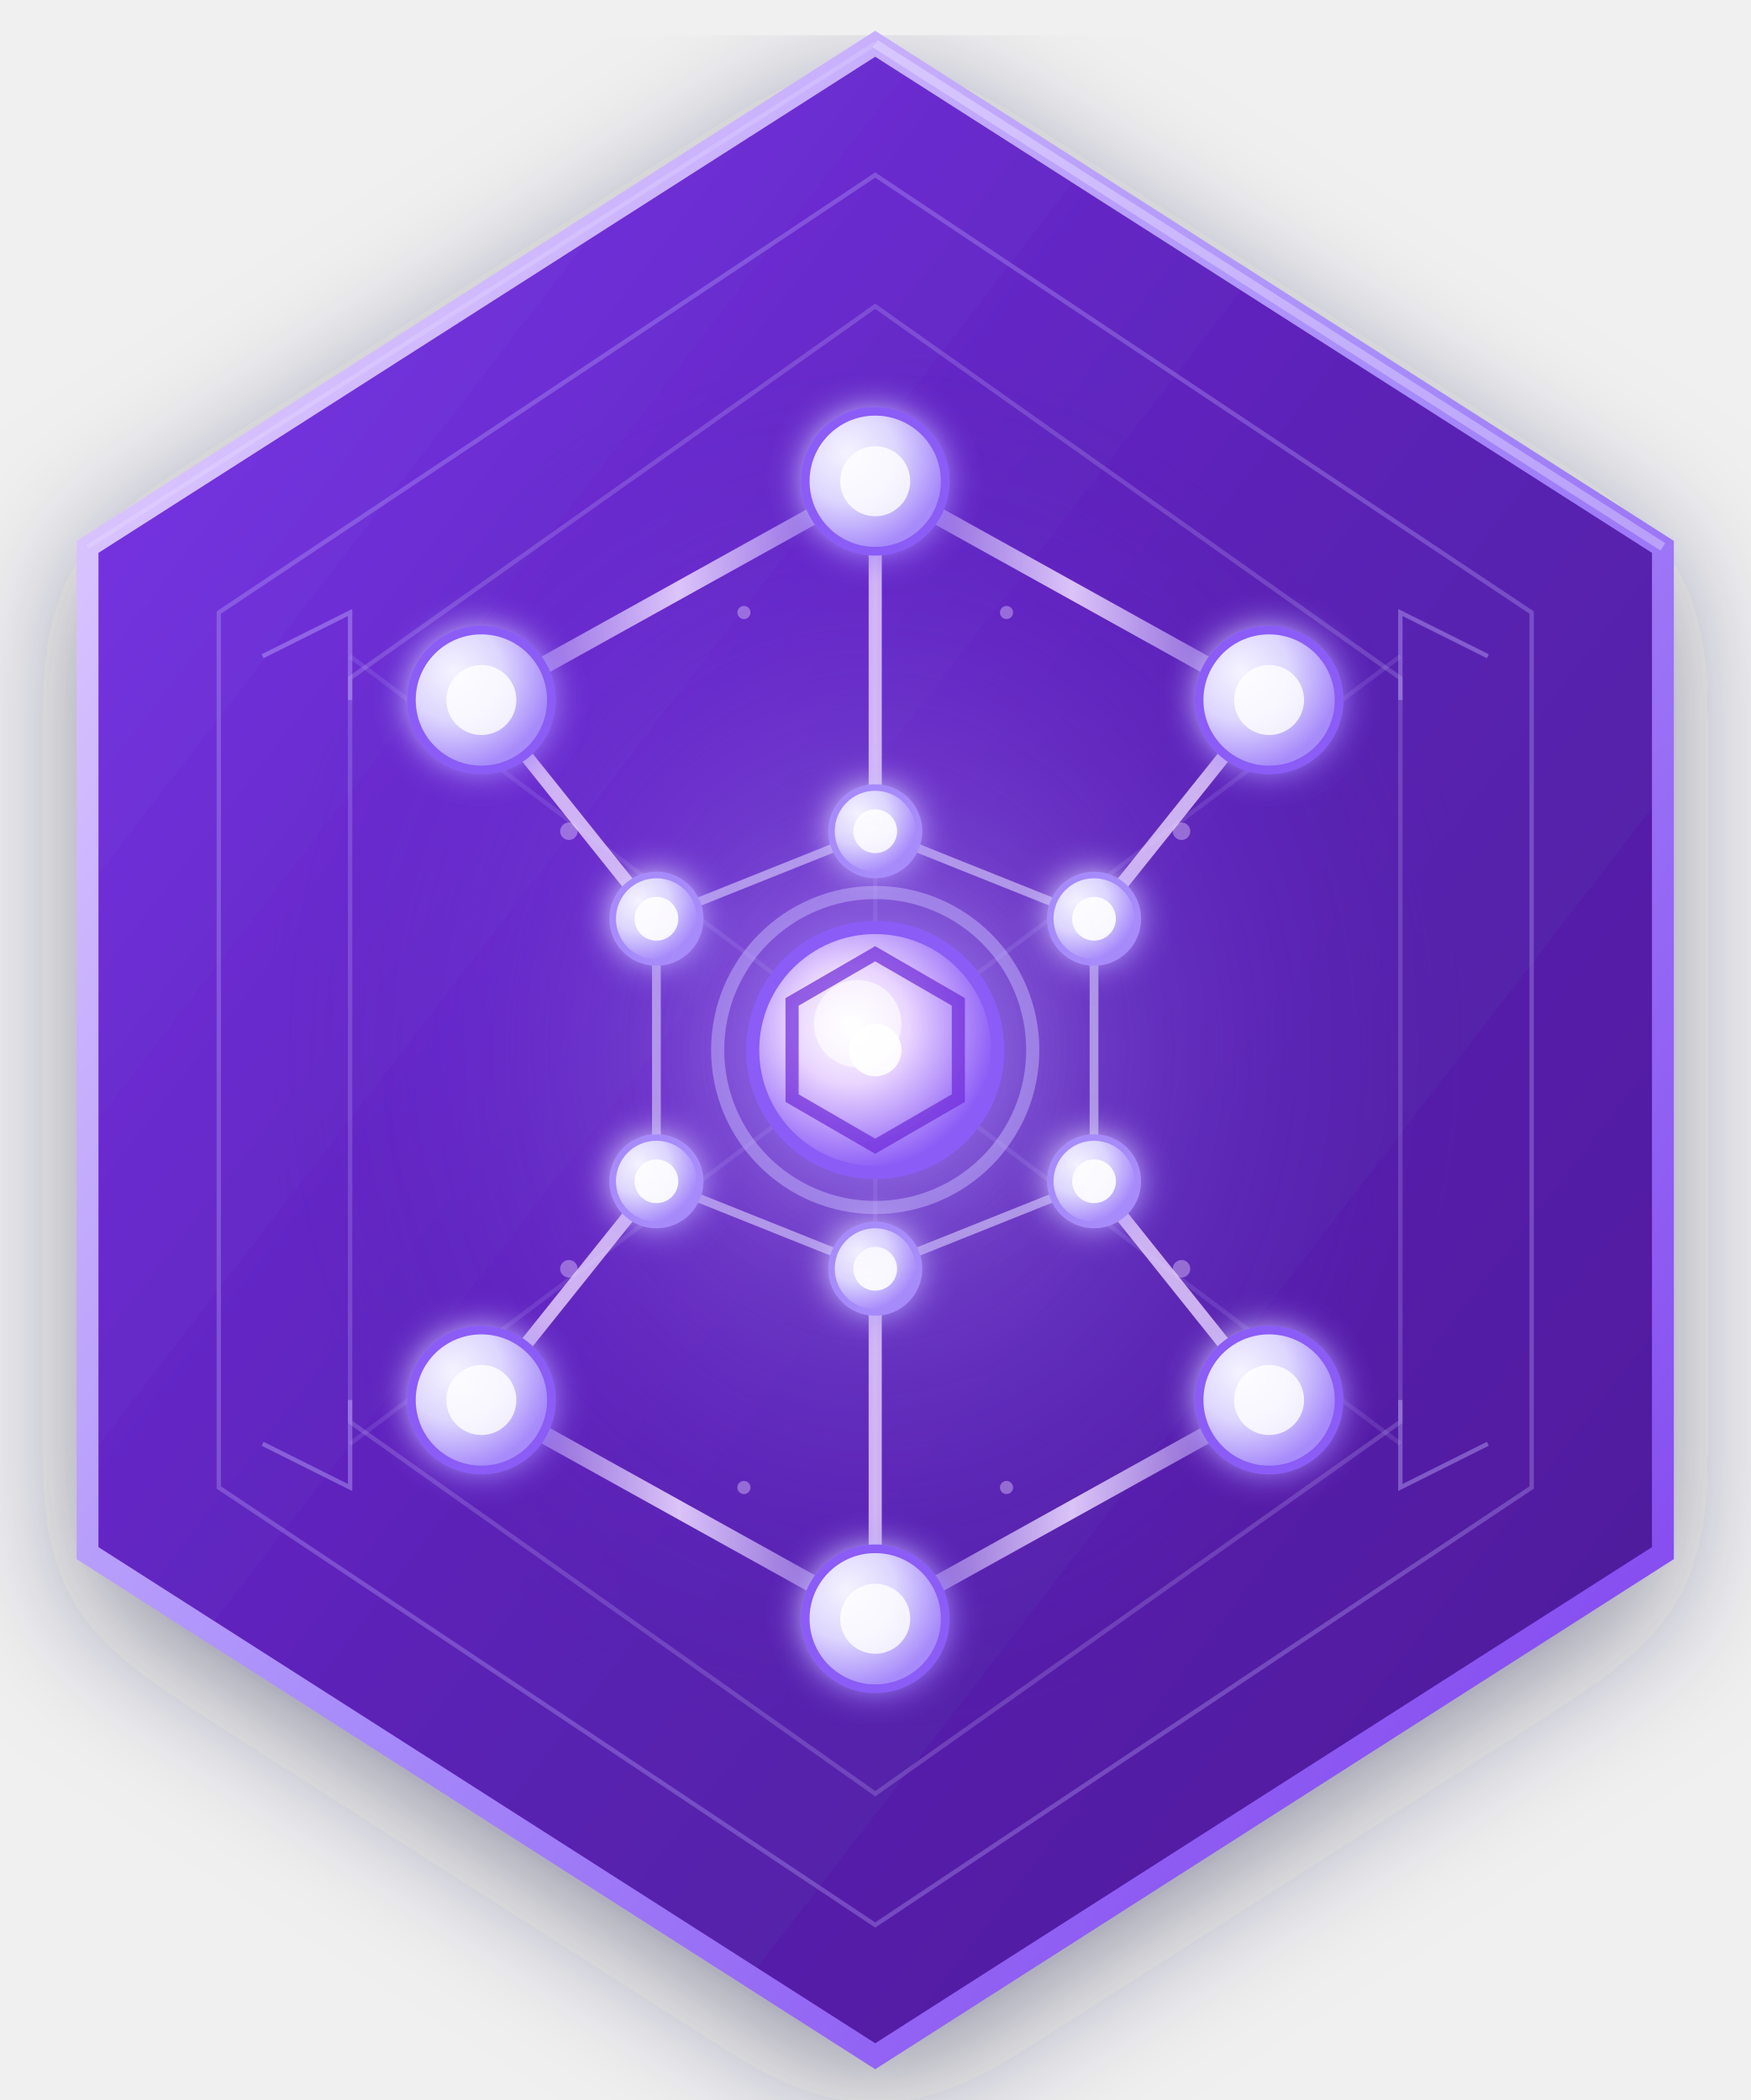
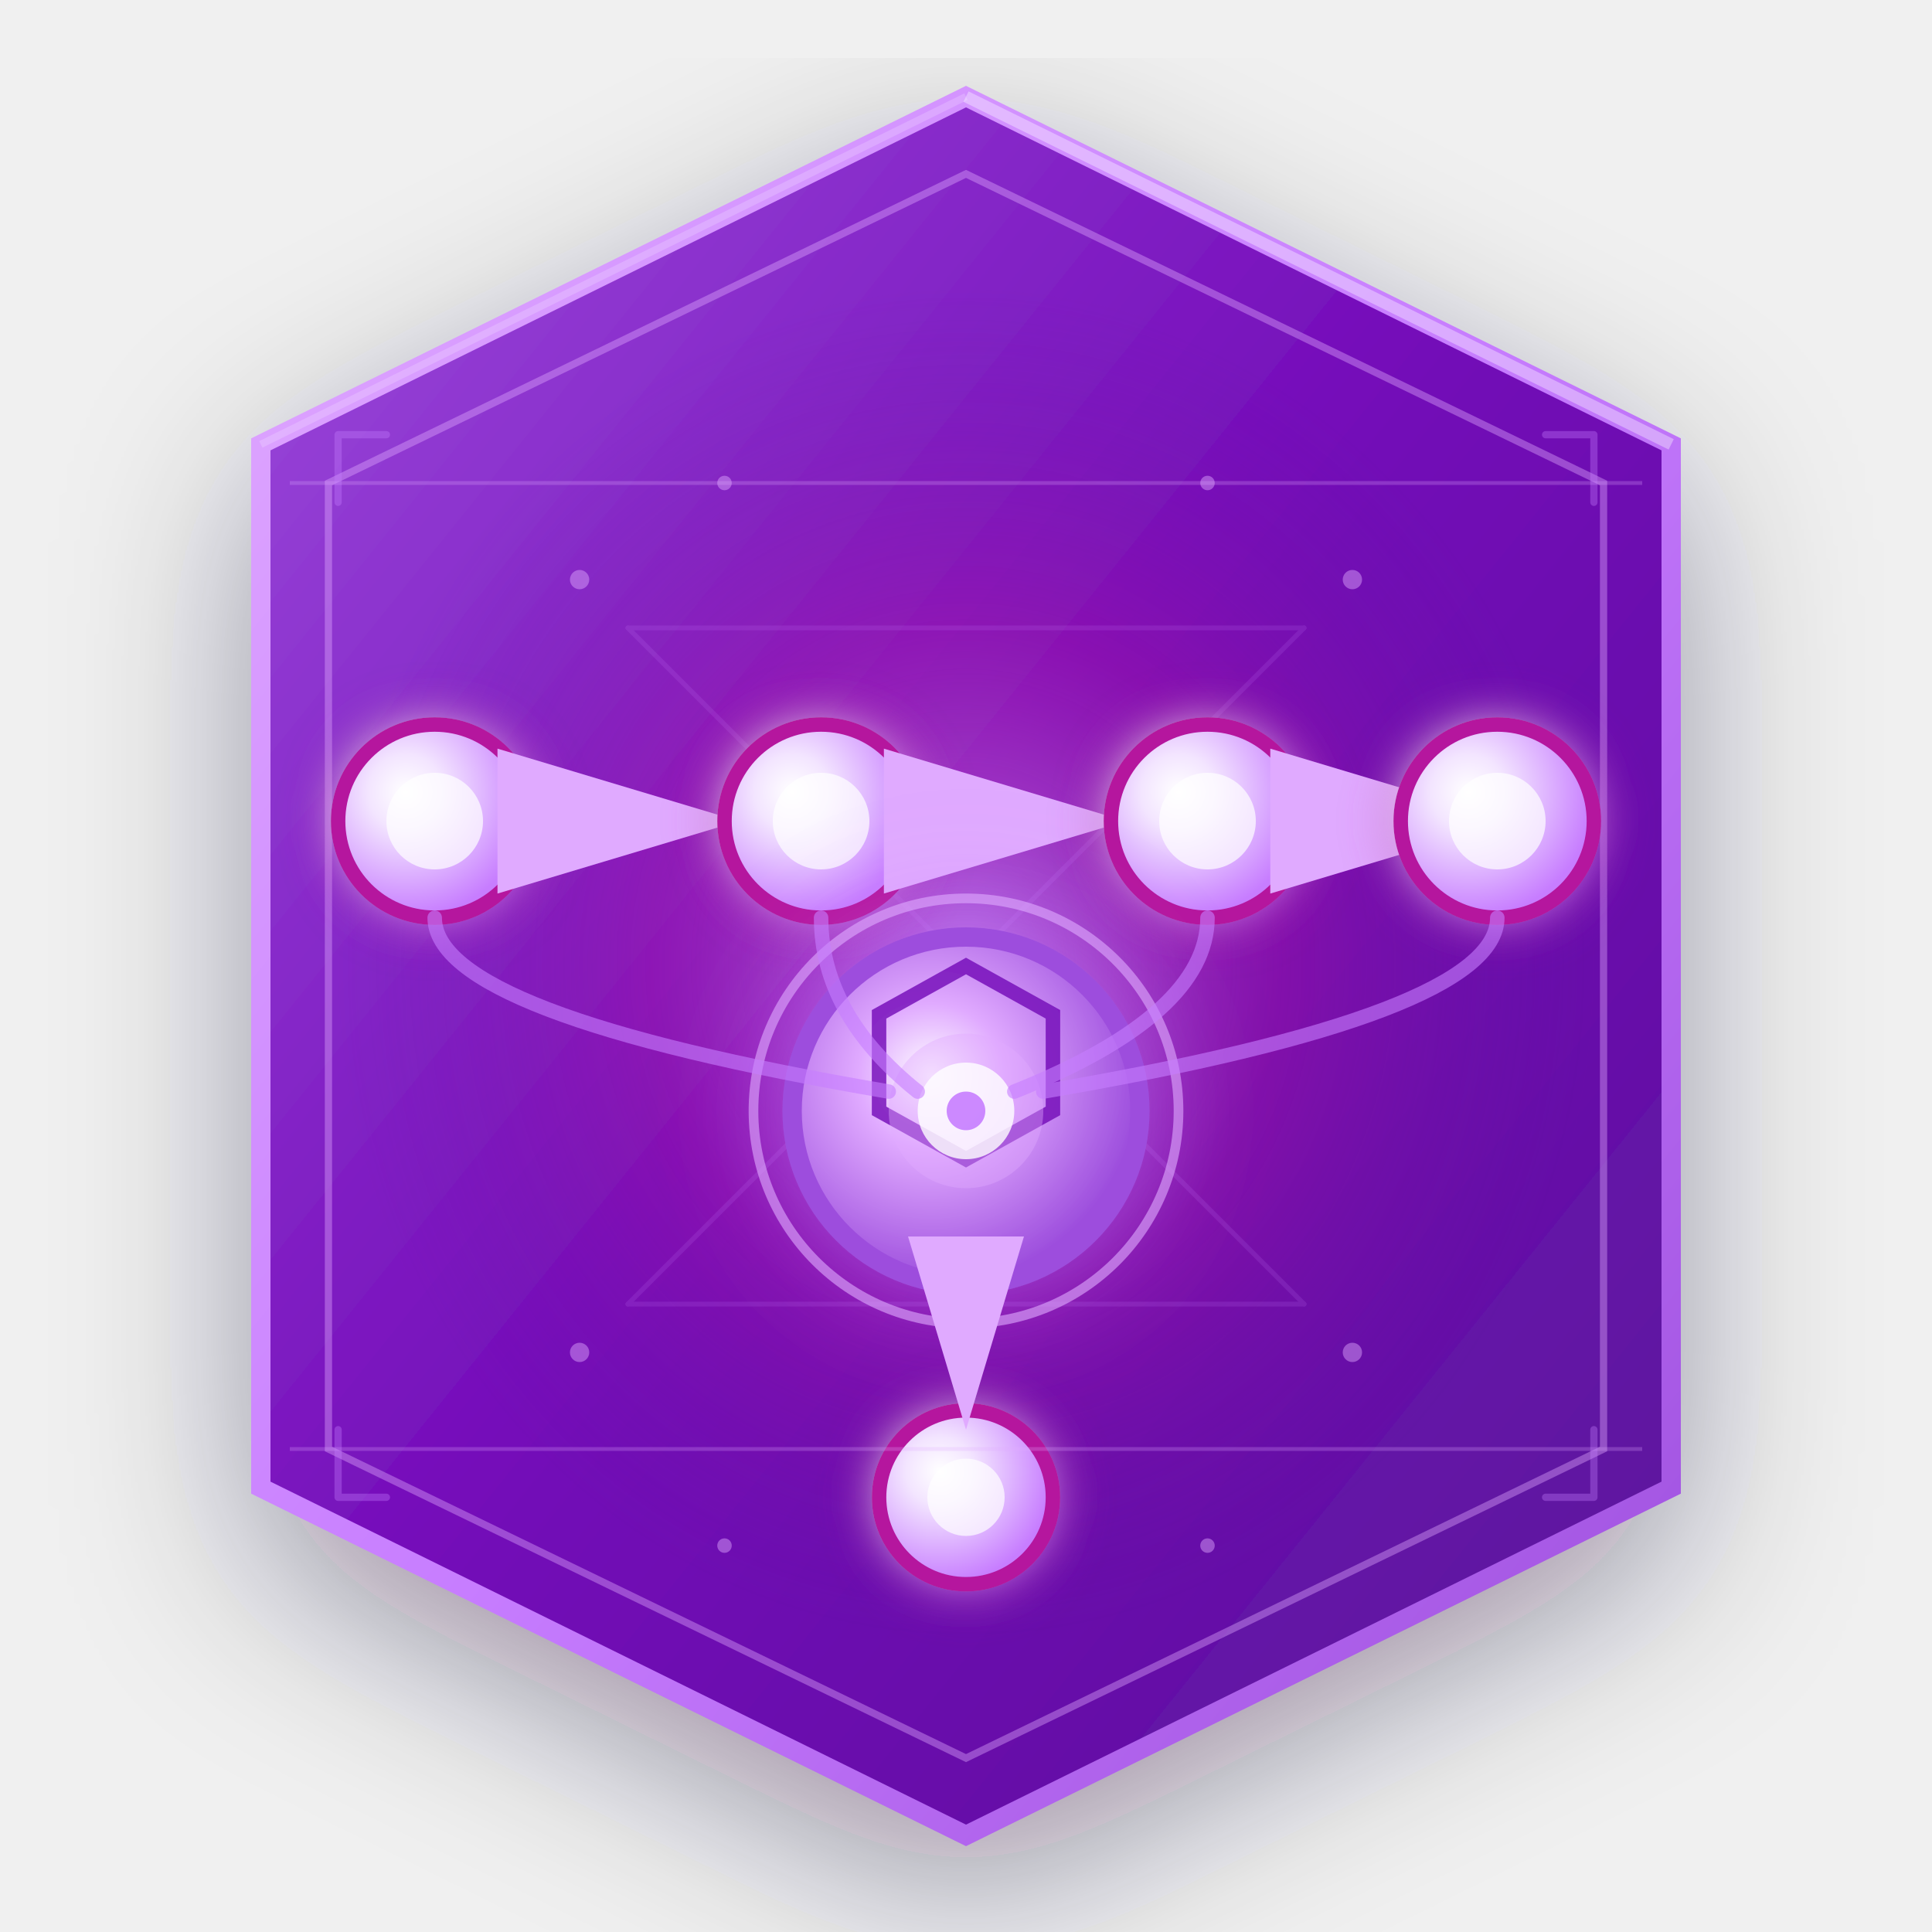
- <svg xmlns="http://www.w3.org/2000/svg" width="200" height="240" viewBox="0 0 200 240">
+ <svg xmlns="http://www.w3.org/2000/svg" width="200" height="200" viewBox="0 0 200 200">
  <defs>
    <linearGradient id="hexGradient" x1="0%" y1="0%" x2="100%" y2="100%">
-       <stop offset="0%" stop-color="#7C3AED" />
-       <stop offset="50%" stop-color="#5B21B6" />
-       <stop offset="100%" stop-color="#4C1D95" />
+       <stop offset="0%" stop-color="#9D4EDD" />
+       <stop offset="50%" stop-color="#7209B7" />
+       <stop offset="100%" stop-color="#5A189A" />
    </linearGradient>
    <linearGradient id="edgeGradient" x1="0%" y1="0%" x2="100%" y2="100%">
-       <stop offset="0%" stop-color="#E9D5FF" />
-       <stop offset="50%" stop-color="#A78BFA" />
-       <stop offset="100%" stop-color="#7C3AED" />
+       <stop offset="0%" stop-color="#E0AAFF" />
+       <stop offset="50%" stop-color="#C77DFF" />
+       <stop offset="100%" stop-color="#9D4EDD" />
    </linearGradient>
-     <radialGradient id="innerGlow" cx="50%" cy="50%" r="50%">
-       <stop offset="0%" stop-color="#C4B5FD" stop-opacity="0.4" />
-       <stop offset="70%" stop-color="#7C3AED" stop-opacity="0.1" />
-       <stop offset="100%" stop-color="#4C1D95" stop-opacity="0" />
+     <radialGradient id="centerGlow" cx="50%" cy="50%" r="50%">
+       <stop offset="0%" stop-color="#E0AAFF" stop-opacity="0.6" />
+       <stop offset="50%" stop-color="#B5179E" stop-opacity="0.3" />
+       <stop offset="100%" stop-color="#5A189A" stop-opacity="0" />
    </radialGradient>
-     <radialGradient id="nodeGradient" cx="30%" cy="30%" r="70%">
-       <stop offset="0%" stop-color="#F5F3FF" />
-       <stop offset="50%" stop-color="#DDD6FE" />
-       <stop offset="100%" stop-color="#A78BFA" />
+     <radialGradient id="stageNodeGradient" cx="35%" cy="35%" r="65%">
+       <stop offset="0%" stop-color="#FFFFFF" />
+       <stop offset="30%" stop-color="#F3E5FF" />
+       <stop offset="100%" stop-color="#C77DFF" />
    </radialGradient>
-     <radialGradient id="coreGradient" cx="40%" cy="40%" r="60%">
+     <radialGradient id="orchestratorGradient" cx="40%" cy="40%" r="60%">
      <stop offset="0%" stop-color="#FFFFFF" />
-       <stop offset="40%" stop-color="#E9D5FF" />
-       <stop offset="100%" stop-color="#8B5CF6" />
+       <stop offset="35%" stop-color="#E0AAFF" />
+       <stop offset="100%" stop-color="#9D4EDD" />
    </radialGradient>
-     <linearGradient id="lineGradient" x1="0%" y1="0%" x2="100%" y2="0%">
-       <stop offset="0%" stop-color="#C4B5FD" stop-opacity="0.3" />
-       <stop offset="50%" stop-color="#E9D5FF" stop-opacity="0.9" />
-       <stop offset="100%" stop-color="#C4B5FD" stop-opacity="0.3" />
+     <linearGradient id="flowGradient" x1="0%" y1="0%" x2="100%" y2="0%">
+       <stop offset="0%" stop-color="#C77DFF" stop-opacity="0.2" />
+       <stop offset="50%" stop-color="#E0AAFF" stop-opacity="0.8" />
+       <stop offset="100%" stop-color="#C77DFF" stop-opacity="0.2" />
    </linearGradient>
-     <filter id="dropShadow" x="-20%" y="-20%" width="140%" height="140%">
-       <feDropShadow dx="0" dy="4" stdDeviation="8" flood-color="#1E1B4B" flood-opacity="0.5" />
+     <linearGradient id="arrowGradient" x1="0%" y1="0%" x2="100%" y2="100%">
+       <stop offset="0%" stop-color="#E0AAFF" />
+       <stop offset="100%" stop-color="#B5179E" />
+     </linearGradient>
+     <filter id="dropShadow" x="-30%" y="-30%" width="160%" height="160%">
+       <feDropShadow dx="0" dy="6" stdDeviation="10" flood-color="#1A0033" flood-opacity="0.4" />
    </filter>
-     <filter id="innerShadow" x="-10%" y="-10%" width="120%" height="120%">
-       <feOffset dx="0" dy="2" />
-       <feGaussianBlur stdDeviation="3" result="blur" />
-       <feComposite in="SourceGraphic" in2="blur" operator="over" />
-     </filter>
-     <filter id="nodeGlow" x="-50%" y="-50%" width="200%" height="200%">
-       <feGaussianBlur stdDeviation="2" result="glow" />
+     <filter id="nodeGlow" x="-80%" y="-80%" width="260%" height="260%">
+       <feGaussianBlur stdDeviation="2.5" result="coloredBlur" />
      <feMerge>
-         <feMergeNode in="glow" />
+         <feMergeNode in="coloredBlur" />
        <feMergeNode in="SourceGraphic" />
      </feMerge>
    </filter>
-     <filter id="centerGlow" x="-100%" y="-100%" width="300%" height="300%">
-       <feGaussianBlur stdDeviation="6" result="blur" />
-       <feFlood flood-color="#A78BFA" flood-opacity="0.6" />
+     <filter id="coreGlow" x="-100%" y="-100%" width="300%" height="300%">
+       <feGaussianBlur stdDeviation="5" result="blur" />
+       <feFlood flood-color="#C77DFF" flood-opacity="0.5" />
      <feComposite in2="blur" operator="in" />
      <feMerge>
        <feMergeNode />
        <feMergeNode in="SourceGraphic" />
      </feMerge>
    </filter>
-     <filter id="bevel" x="-10%" y="-10%" width="120%" height="120%">
-       <feGaussianBlur in="SourceAlpha" stdDeviation="1" result="blur" />
-       <feOffset in="blur" dx="1" dy="1" result="offsetBlur" />
-       <feSpecularLighting in="blur" surfaceScale="5" specularConstant="0.75" specularExponent="20" lighting-color="#FFFFFF" result="specOut">
-         <fePointLight x="-5000" y="-10000" z="20000" />
-       </feSpecularLighting>
-       <feComposite in="specOut" in2="SourceAlpha" operator="in" result="specOut" />
-       <feComposite in="SourceGraphic" in2="specOut" operator="arithmetic" k1="0" k2="1" k3="1" k4="0" />
-     </filter>
+     <marker id="arrowMarker" markerWidth="10" markerHeight="10" refX="9" refY="3" orient="auto" markerUnits="strokeWidth">
+       <path d="M 0 0 L 10 3 L 0 6 Z" fill="#E0AAFF" />
+     </marker>
    <clipPath id="hexClip">
-       <path d="M 100,10 L 185,65 L 185,175 L 100,230 L 15,175 L 15,65 Z" />
+       <path d="M 100,10 L 173,46 L 173,154 L 100,190 L 27,154 L 27,46 Z" />
    </clipPath>
  </defs>
  <g filter="url(#dropShadow)">
-     <path d="M 100,5 L 190,62.5 L 190,177.5 L 100,235 L 10,177.5 L 10,62.5 Z" fill="url(#hexGradient)" />
+     <path d="M 100,10 L 173,46 L 173,154 L 100,190 L 27,154 L 27,46 Z" fill="url(#hexGradient)" />
  </g>
-   <path d="M 100,5 L 190,62.5 L 190,177.5 L 100,235 L 10,177.5 L 10,62.5 Z" fill="none" stroke="url(#edgeGradient)" stroke-width="2.5" />
-   <path d="M 100,20 L 175,70 L 175,170 L 100,220 L 25,170 L 25,70 Z" fill="none" stroke="#C4B5FD" stroke-width="0.5" opacity="0.3" />
-   <path d="M 100,35 L 160,77.5 L 160,162.5 L 100,205 L 40,162.5 L 40,77.5 Z" fill="none" stroke="#DDD6FE" stroke-width="0.5" opacity="0.2" />
-   <ellipse cx="100" cy="120" rx="70" ry="80" fill="url(#innerGlow)" />
+   <path d="M 100,10 L 173,46 L 173,154 L 100,190 L 27,154 L 27,46 Z" fill="none" stroke="url(#edgeGradient)" stroke-width="2" />
+   <path d="M 100,18 L 166,50 L 166,150 L 100,182 L 34,150 L 34,50 Z" fill="none" stroke="#E0AAFF" stroke-width="0.75" opacity="0.4" />
+   <ellipse cx="100" cy="100" rx="65" ry="70" fill="url(#centerGlow)" />
  <g clip-path="url(#hexClip)">
-     <g stroke="#C4B5FD" stroke-width="0.5" opacity="0.15">
-       <line x1="100" y1="120" x2="100" y2="50" />
-       <line x1="100" y1="120" x2="160" y2="75" />
-       <line x1="100" y1="120" x2="160" y2="165" />
-       <line x1="100" y1="120" x2="100" y2="190" />
-       <line x1="100" y1="120" x2="40" y2="165" />
-       <line x1="100" y1="120" x2="40" y2="75" />
-     </g>
-     <g stroke="url(#lineGradient)" stroke-width="2" stroke-linecap="round">
-       <line x1="100" y1="55" x2="145" y2="80" />
-       <line x1="100" y1="55" x2="55" y2="80" />
-       <line x1="55" y1="80" x2="55" y2="160" />
-       <line x1="145" y1="80" x2="145" y2="160" />
-       <line x1="55" y1="160" x2="100" y2="185" />
-       <line x1="145" y1="160" x2="100" y2="185" />
-     </g>
-     <g stroke="#E9D5FF" stroke-width="1.5" stroke-linecap="round" opacity="0.8">
-       <line x1="100" y1="55" x2="100" y2="95" />
-       <line x1="55" y1="80" x2="75" y2="105" />
-       <line x1="145" y1="80" x2="125" y2="105" />
-       <line x1="55" y1="160" x2="75" y2="135" />
-       <line x1="145" y1="160" x2="125" y2="135" />
-       <line x1="100" y1="185" x2="100" y2="145" />
-     </g>
-     <g stroke="#DDD6FE" stroke-width="1" stroke-linecap="round" opacity="0.6">
-       <line x1="75" y1="105" x2="100" y2="95" />
-       <line x1="125" y1="105" x2="100" y2="95" />
-       <line x1="75" y1="105" x2="75" y2="135" />
-       <line x1="125" y1="105" x2="125" y2="135" />
-       <line x1="75" y1="135" x2="100" y2="145" />
-       <line x1="125" y1="135" x2="100" y2="145" />
+     <g stroke="#C77DFF" stroke-width="0.5" opacity="0.15" stroke-linecap="round">
+       <line x1="100" y1="100" x2="65" y2="65" />
+       <line x1="100" y1="100" x2="135" y2="65" />
+       <line x1="100" y1="100" x2="65" y2="135" />
+       <line x1="100" y1="100" x2="135" y2="135" />
+       <line x1="65" y1="65" x2="135" y2="65" />
+       <line x1="65" y1="135" x2="135" y2="135" />
    </g>
    <g filter="url(#nodeGlow)">
-       <circle cx="100" cy="55" r="8" fill="url(#nodeGradient)" stroke="#8B5CF6" stroke-width="1" />
-       <circle cx="100" cy="55" r="4" fill="#FFFFFF" opacity="0.8" />
-       <circle cx="145" cy="80" r="8" fill="url(#nodeGradient)" stroke="#8B5CF6" stroke-width="1" />
-       <circle cx="145" cy="80" r="4" fill="#FFFFFF" opacity="0.8" />
-       <circle cx="145" cy="160" r="8" fill="url(#nodeGradient)" stroke="#8B5CF6" stroke-width="1" />
-       <circle cx="145" cy="160" r="4" fill="#FFFFFF" opacity="0.8" />
-       <circle cx="100" cy="185" r="8" fill="url(#nodeGradient)" stroke="#8B5CF6" stroke-width="1" />
-       <circle cx="100" cy="185" r="4" fill="#FFFFFF" opacity="0.8" />
-       <circle cx="55" cy="160" r="8" fill="url(#nodeGradient)" stroke="#8B5CF6" stroke-width="1" />
-       <circle cx="55" cy="160" r="4" fill="#FFFFFF" opacity="0.8" />
-       <circle cx="55" cy="80" r="8" fill="url(#nodeGradient)" stroke="#8B5CF6" stroke-width="1" />
-       <circle cx="55" cy="80" r="4" fill="#FFFFFF" opacity="0.8" />
+       <circle cx="45" cy="85" r="10" fill="url(#stageNodeGradient)" stroke="#B5179E" stroke-width="1.5" />
+       <circle cx="45" cy="85" r="5" fill="#FFFFFF" opacity="0.7" />
+     </g>
+     <path d="M 56 85 L 74 85" stroke="url(#flowGradient)" stroke-width="2.5" fill="none" stroke-linecap="round" marker-end="url(#arrowMarker)" />
+     <g filter="url(#nodeGlow)">
+       <circle cx="85" cy="85" r="10" fill="url(#stageNodeGradient)" stroke="#B5179E" stroke-width="1.5" />
+       <circle cx="85" cy="85" r="5" fill="#FFFFFF" opacity="0.7" />
+     </g>
+     <path d="M 96 85 L 114 85" stroke="url(#flowGradient)" stroke-width="2.5" fill="none" stroke-linecap="round" marker-end="url(#arrowMarker)" />
+     <g filter="url(#nodeGlow)">
+       <circle cx="125" cy="85" r="10" fill="url(#stageNodeGradient)" stroke="#B5179E" stroke-width="1.5" />
+       <circle cx="125" cy="85" r="5" fill="#FFFFFF" opacity="0.7" />
+     </g>
+     <path d="M 136 85 L 154 85" stroke="url(#flowGradient)" stroke-width="2.5" fill="none" stroke-linecap="round" marker-end="url(#arrowMarker)" />
+     <g filter="url(#nodeGlow)">
+       <circle cx="155" cy="85" r="10" fill="url(#stageNodeGradient)" stroke="#B5179E" stroke-width="1.5" />
+       <circle cx="155" cy="85" r="5" fill="#FFFFFF" opacity="0.7" />
+     </g>
+     <g filter="url(#coreGlow)">
+       <circle cx="100" cy="115" r="22" fill="none" stroke="#E0AAFF" stroke-width="1" opacity="0.6" />
+       <circle cx="100" cy="115" r="18" fill="url(#orchestratorGradient)" stroke="#9D4EDD" stroke-width="2" />
+       <path d="M 100,100 L 109,105 L 109,115 L 100,120 L 91,115 L 91,105 Z" fill="none" stroke="#7209B7" stroke-width="1.5" opacity="0.8" />
+       <circle cx="100" cy="115" r="8" fill="#E0AAFF" opacity="0.4" />
+       <circle cx="100" cy="115" r="5" fill="#FFFFFF" opacity="0.8" />
+       <circle cx="100" cy="115" r="2" fill="#C77DFF" opacity="0.9" />
+     </g>
+     <g stroke="#C77DFF" stroke-width="1.5" opacity="0.6" stroke-linecap="round">
+       <path d="M 45 95 Q 45 105 92 113" fill="none" />
+       <path d="M 85 95 Q 85 105 95 113" fill="none" />
+       <path d="M 125 95 Q 125 105 105 113" fill="none" />
+       <path d="M 155 95 Q 155 105 108 113" fill="none" />
    </g>
    <g filter="url(#nodeGlow)">
-       <circle cx="100" cy="95" r="5" fill="url(#nodeGradient)" stroke="#A78BFA" stroke-width="0.75" />
-       <circle cx="100" cy="95" r="2.5" fill="#FFFFFF" opacity="0.9" />
-       <circle cx="125" cy="105" r="5" fill="url(#nodeGradient)" stroke="#A78BFA" stroke-width="0.75" />
-       <circle cx="125" cy="105" r="2.5" fill="#FFFFFF" opacity="0.9" />
-       <circle cx="125" cy="135" r="5" fill="url(#nodeGradient)" stroke="#A78BFA" stroke-width="0.75" />
-       <circle cx="125" cy="135" r="2.5" fill="#FFFFFF" opacity="0.9" />
-       <circle cx="100" cy="145" r="5" fill="url(#nodeGradient)" stroke="#A78BFA" stroke-width="0.75" />
-       <circle cx="100" cy="145" r="2.5" fill="#FFFFFF" opacity="0.9" />
-       <circle cx="75" cy="135" r="5" fill="url(#nodeGradient)" stroke="#A78BFA" stroke-width="0.75" />
-       <circle cx="75" cy="135" r="2.5" fill="#FFFFFF" opacity="0.9" />
-       <circle cx="75" cy="105" r="5" fill="url(#nodeGradient)" stroke="#A78BFA" stroke-width="0.75" />
-       <circle cx="75" cy="105" r="2.5" fill="#FFFFFF" opacity="0.9" />
+       <circle cx="100" cy="155" r="9" fill="url(#stageNodeGradient)" stroke="#B5179E" stroke-width="1.5" />
+       <circle cx="100" cy="155" r="4" fill="#FFFFFF" opacity="0.7" />
    </g>
-     <g filter="url(#centerGlow)">
-       <circle cx="100" cy="120" r="18" fill="none" stroke="#C4B5FD" stroke-width="1.5" opacity="0.5" />
-       <circle cx="100" cy="120" r="14" fill="url(#coreGradient)" stroke="#8B5CF6" stroke-width="1.5" />
-       <path d="M 100,109 L 109.5,114.5 L 109.5,125.5 L 100,131 L 90.5,125.5 L 90.5,114.5 Z" fill="none" stroke="#6D28D9" stroke-width="1.5" opacity="0.7" />
-       <circle cx="98" cy="117" r="5" fill="#FFFFFF" opacity="0.6" />
-       <circle cx="100" cy="120" r="3" fill="#FFFFFF" opacity="0.9" />
+     <path d="M 100 133 L 100 146" stroke="url(#flowGradient)" stroke-width="2" fill="none" stroke-linecap="round" marker-end="url(#arrowMarker)" />
+     <g stroke="#E0AAFF" stroke-width="0.4" opacity="0.25">
+       <line x1="30" y1="50" x2="170" y2="50" />
+       <line x1="30" y1="150" x2="170" y2="150" />
    </g>
-     <g stroke="#C4B5FD" stroke-width="0.5" opacity="0.4">
-       <path d="M 30,75 L 40,70 L 40,80" fill="none" />
-       <path d="M 170,75 L 160,70 L 160,80" fill="none" />
-       <path d="M 30,165 L 40,170 L 40,160" fill="none" />
-       <path d="M 170,165 L 160,170 L 160,160" fill="none" />
+     <g stroke="#C77DFF" stroke-width="0.75" opacity="0.35">
+       <path d="M 35 45 L 40 45 M 35 45 L 35 52" fill="none" stroke-linecap="round" />
+       <path d="M 165 45 L 160 45 M 165 45 L 165 52" fill="none" stroke-linecap="round" />
+       <path d="M 35 155 L 40 155 M 35 155 L 35 148" fill="none" stroke-linecap="round" />
+       <path d="M 165 155 L 160 155 M 165 155 L 165 148" fill="none" stroke-linecap="round" />
    </g>
-     <g fill="#E9D5FF" opacity="0.4">
-       <circle cx="65" cy="95" r="1" />
-       <circle cx="135" cy="95" r="1" />
-       <circle cx="65" cy="145" r="1" />
-       <circle cx="135" cy="145" r="1" />
-       <circle cx="85" cy="70" r="0.75" />
-       <circle cx="115" cy="70" r="0.75" />
-       <circle cx="85" cy="170" r="0.75" />
-       <circle cx="115" cy="170" r="0.75" />
+     <g fill="#E0AAFF" opacity="0.45">
+       <circle cx="60" cy="60" r="1" />
+       <circle cx="140" cy="60" r="1" />
+       <circle cx="60" cy="140" r="1" />
+       <circle cx="140" cy="140" r="1" />
+       <circle cx="75" cy="50" r="0.75" />
+       <circle cx="125" cy="50" r="0.75" />
+       <circle cx="75" cy="160" r="0.75" />
+       <circle cx="125" cy="160" r="0.75" />
    </g>
  </g>
-   <path d="M 100,5 L 190,62.5" fill="none" stroke="#FFFFFF" stroke-width="1" opacity="0.3" />
-   <path d="M 100,5 L 10,62.5" fill="none" stroke="#FFFFFF" stroke-width="0.5" opacity="0.15" />
+   <path d="M 100,10 L 173,46" fill="none" stroke="#FFFFFF" stroke-width="1.2" opacity="0.35" />
+   <path d="M 100,10 L 27,46" fill="none" stroke="#FFFFFF" stroke-width="0.75" opacity="0.18" />
</svg>
